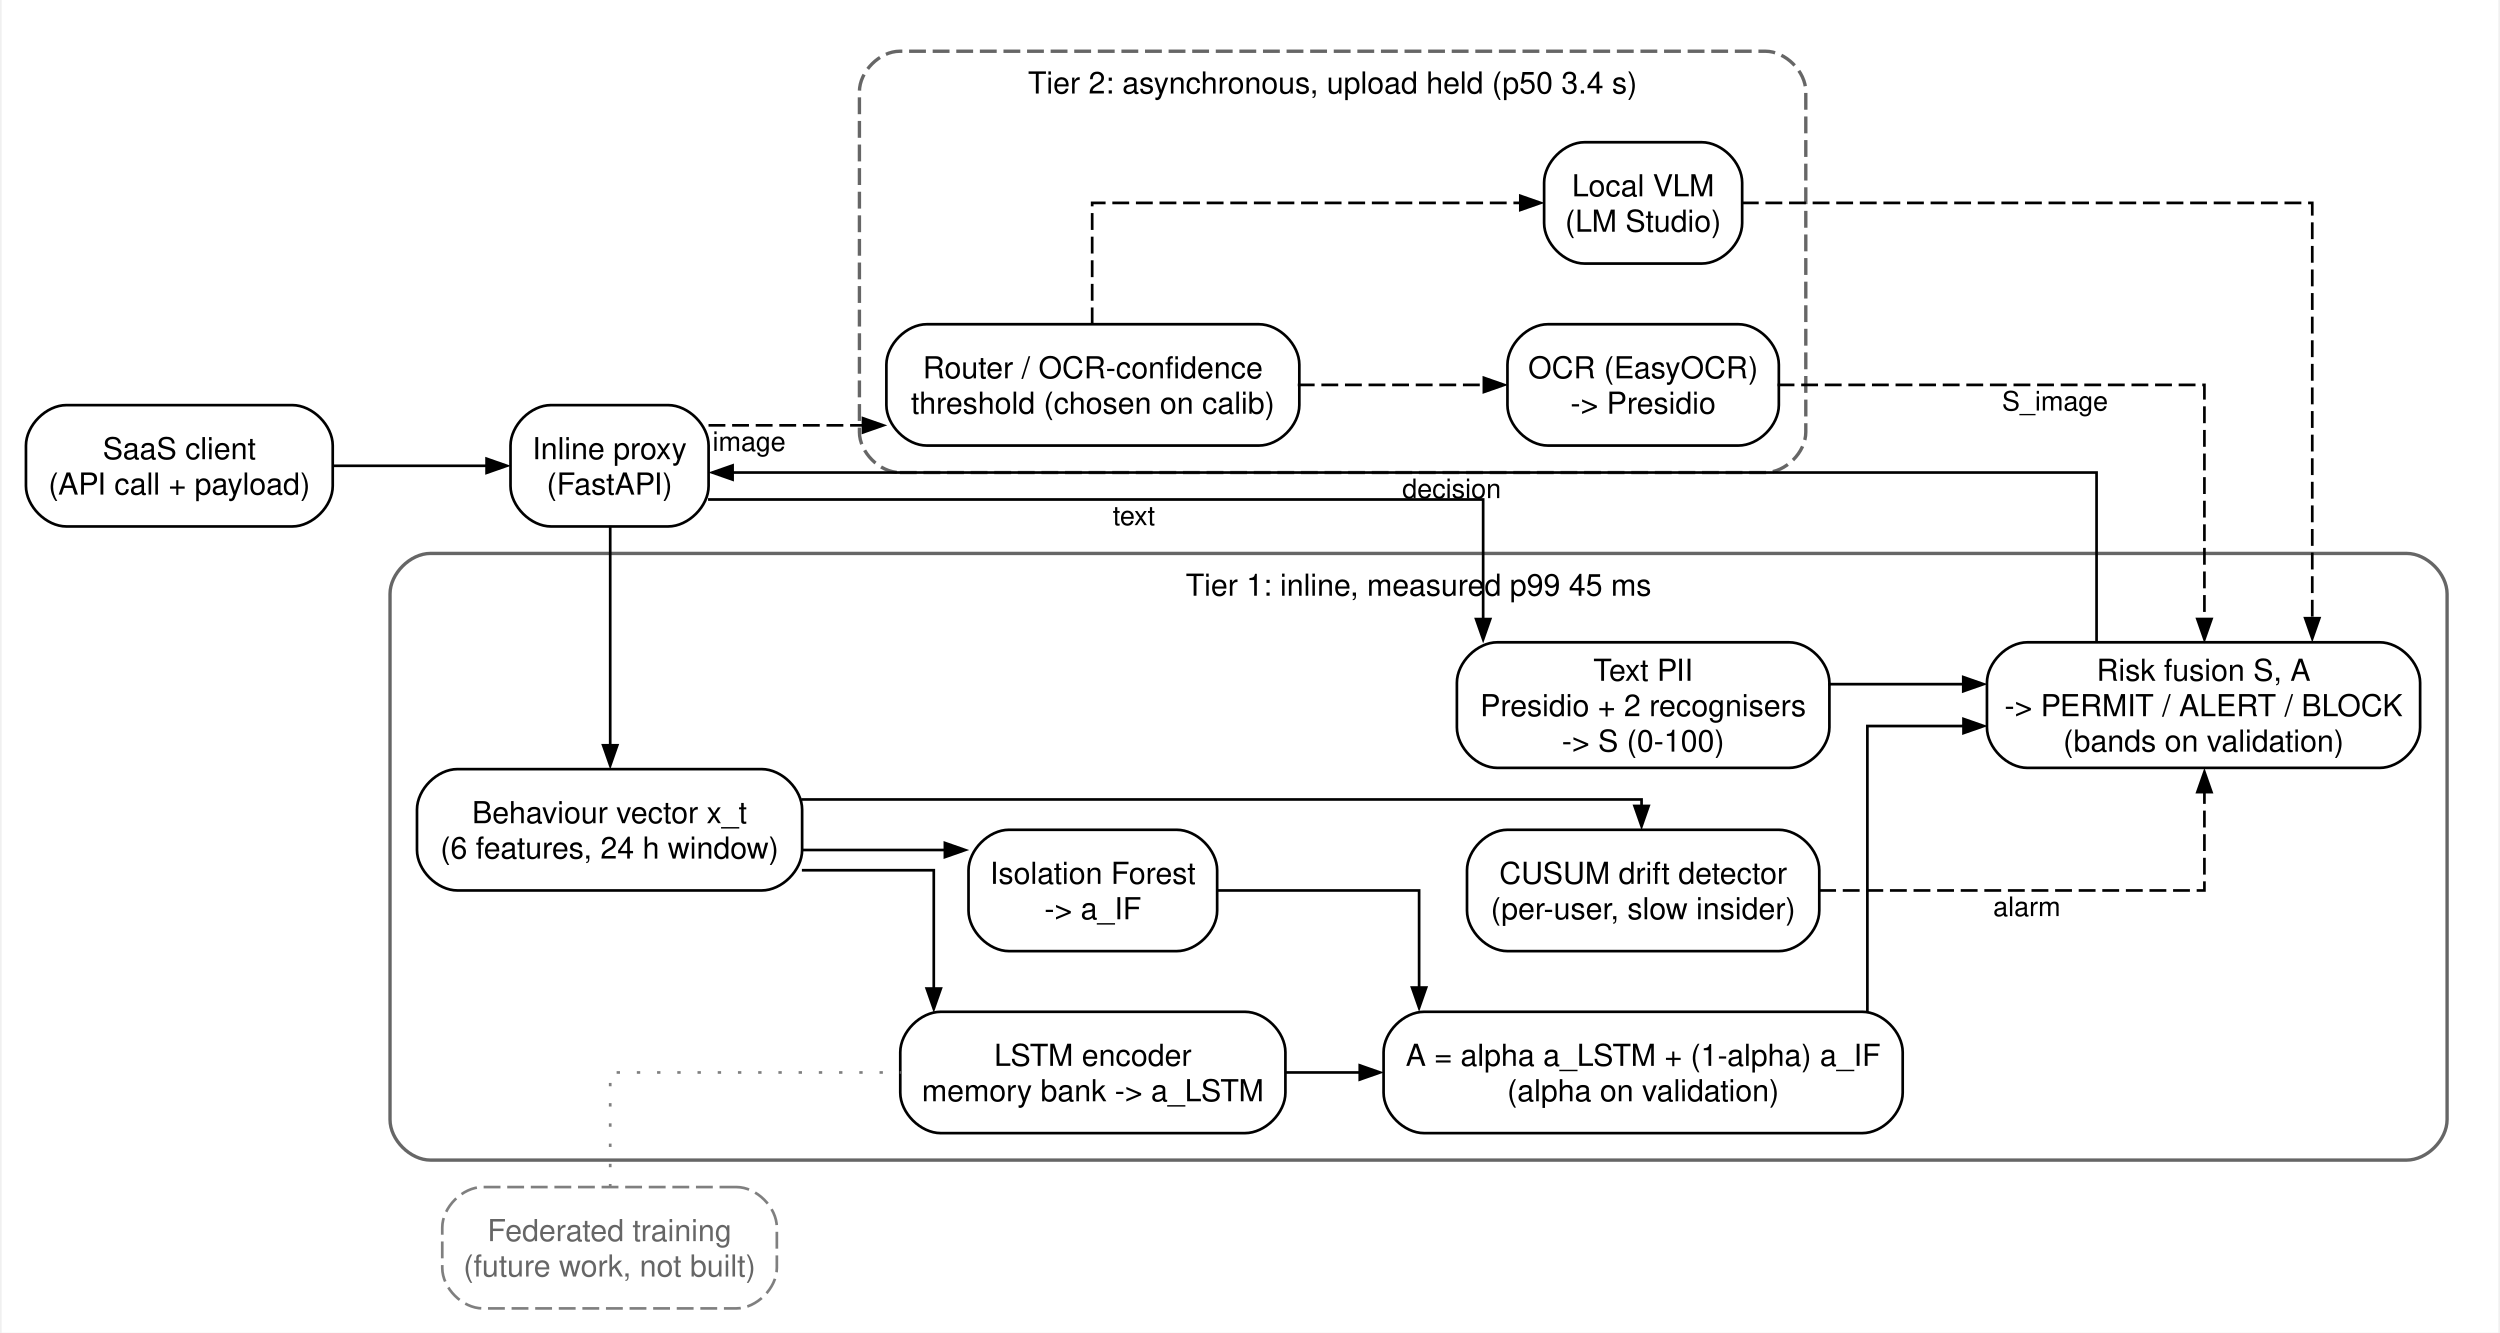
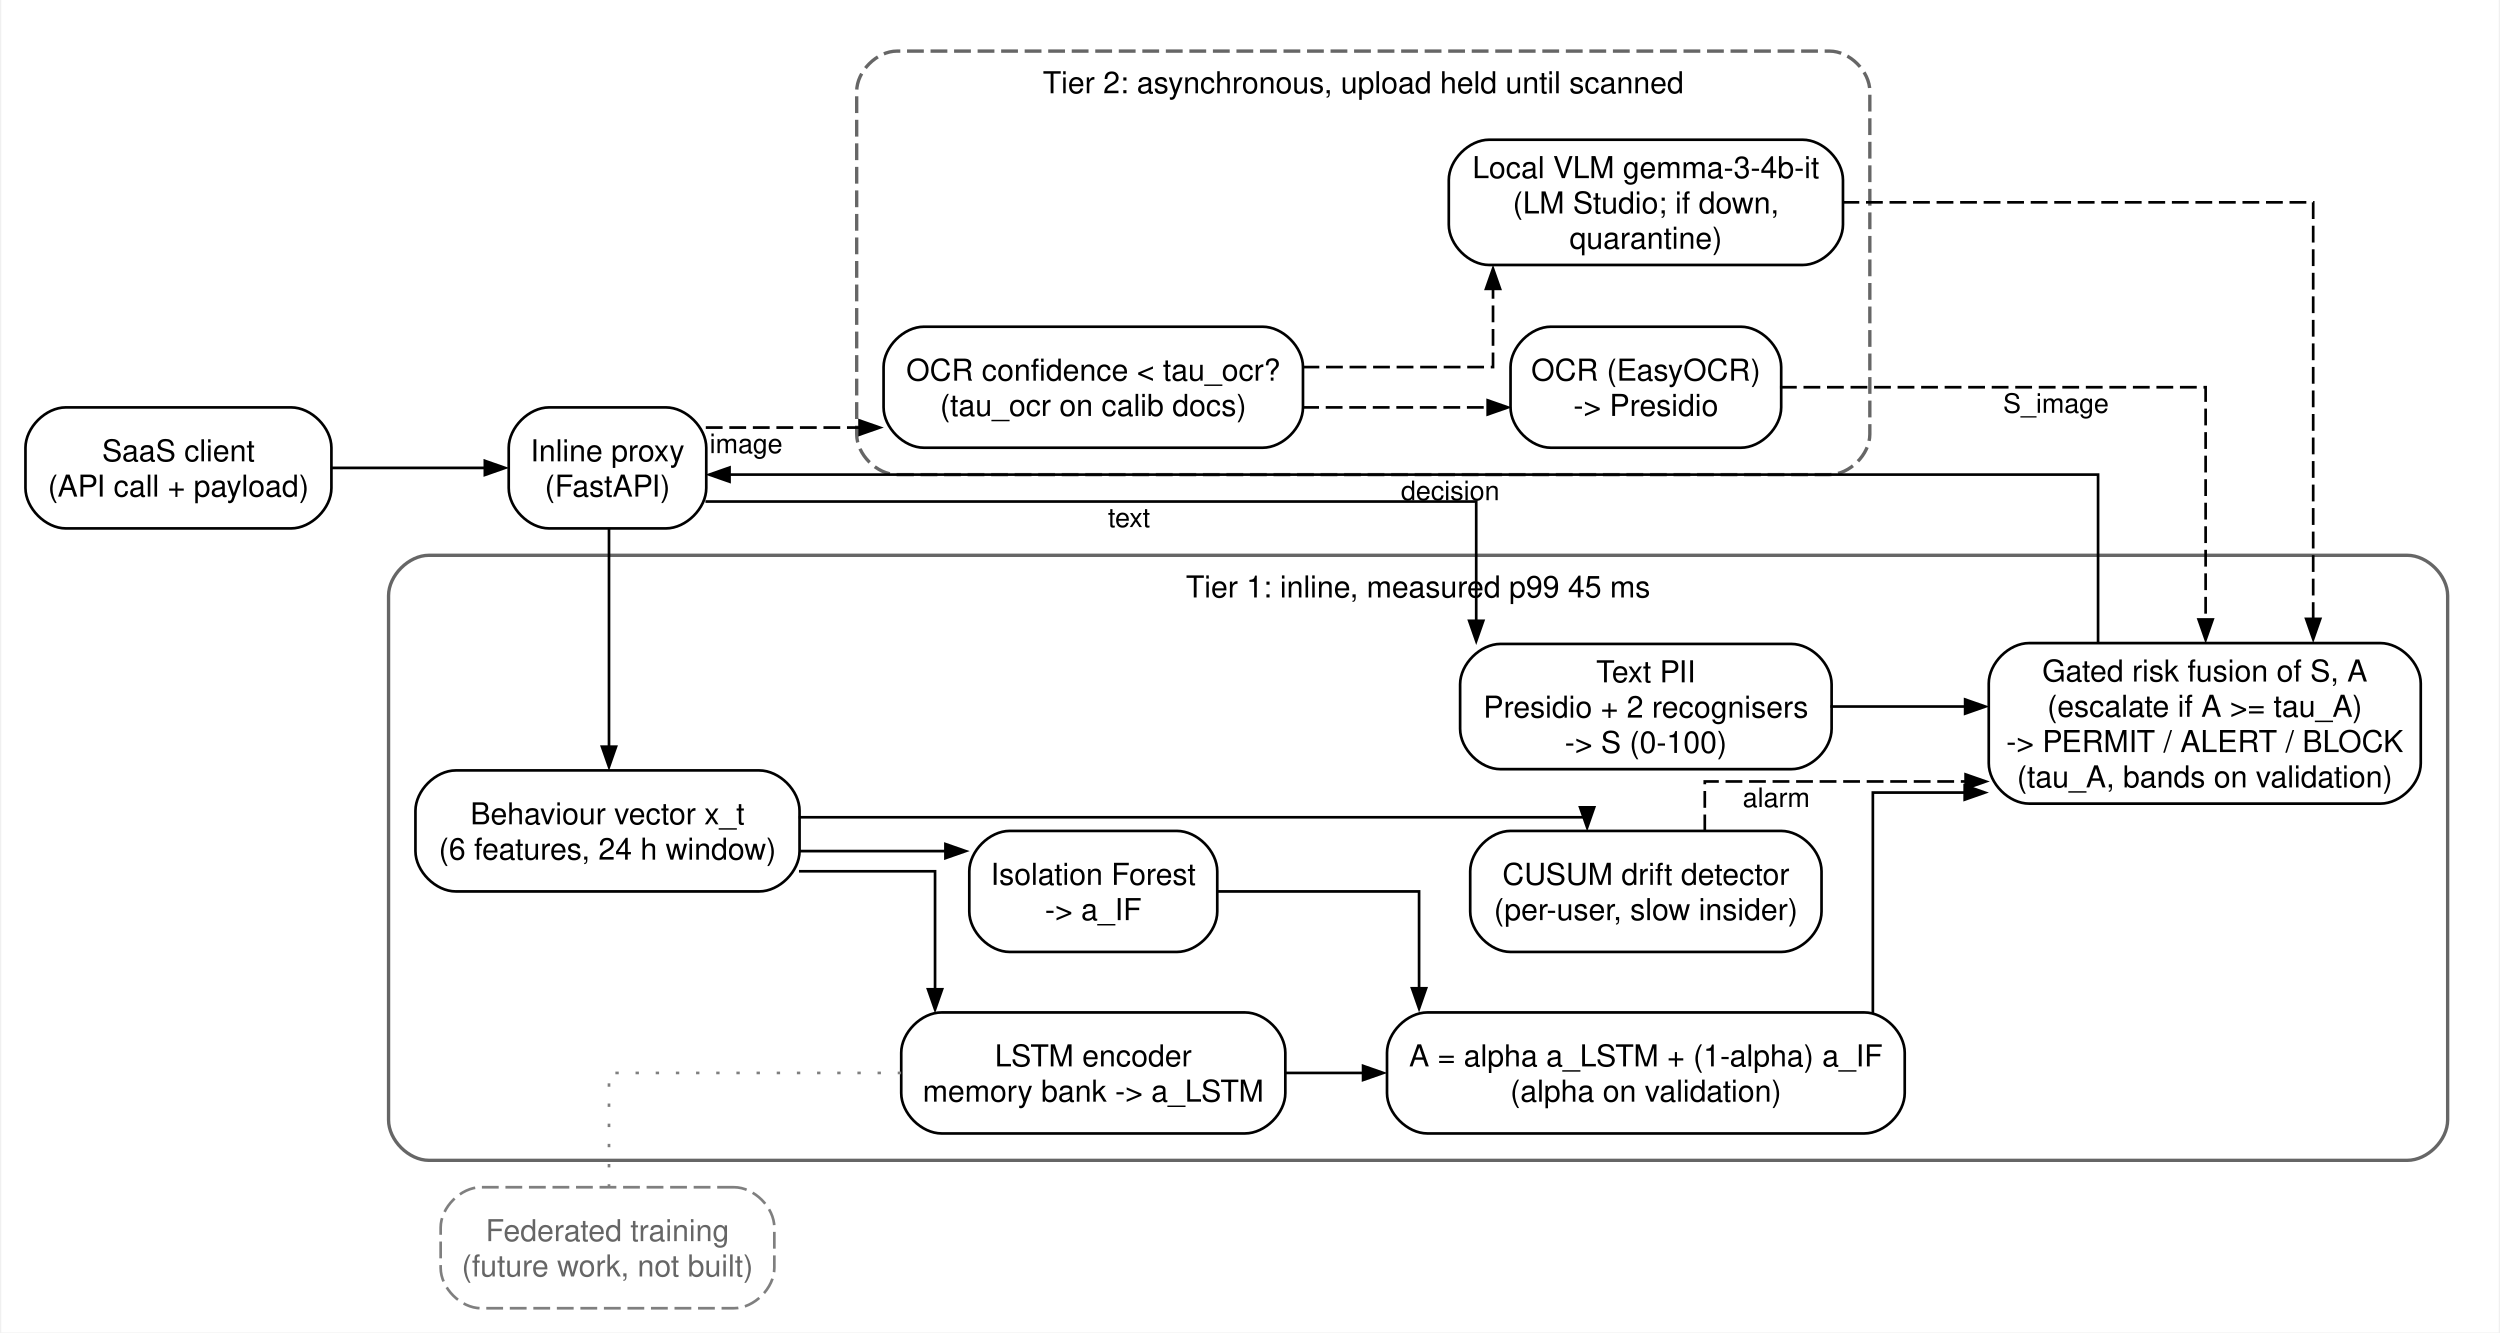
- <svg xmlns="http://www.w3.org/2000/svg" width="741pt" height="395pt" viewBox="0.00 0.00 740.75 395.40">
-   <g id="graph0" class="graph" transform="scale(1 1) rotate(0) translate(7.2 388.2)">
-     <polygon fill="white" stroke="none" points="-7.2,7.2 -7.2,-388.2 733.55,-388.2 733.55,7.2 -7.2,7.2" />
+ <svg xmlns="http://www.w3.org/2000/svg" width="743pt" height="396pt" viewBox="0.00 0.00 743.00 396.40">
+   <g id="graph0" class="graph" transform="scale(1 1) rotate(0) translate(7.2 389.2)">
+     <polygon fill="white" stroke="none" points="-7.2,7.2 -7.2,-389.2 735.8,-389.2 735.8,7.2 -7.2,7.2" />
    <g id="clust1" class="cluster">
-       <path fill="none" stroke="#666666" d="M120.02,-44C120.02,-44 706.35,-44 706.35,-44 712.35,-44 718.35,-50 718.35,-56 718.35,-56 718.35,-212 718.35,-212 718.35,-218 712.35,-224 706.35,-224 706.35,-224 120.02,-224 120.02,-224 114.02,-224 108.02,-218 108.02,-212 108.02,-212 108.02,-56 108.02,-56 108.02,-50 114.02,-44 120.02,-44" />
-       <text text-anchor="middle" x="413.19" y="-211.45" font-family="Helvetica,sans-Serif" font-size="9.00">Tier 1: inline, measured p99 45 ms</text>
+       <path fill="none" stroke="#666666" d="M120.02,-44C120.02,-44 708.6,-44 708.6,-44 714.6,-44 720.6,-50 720.6,-56 720.6,-56 720.6,-212 720.6,-212 720.6,-218 714.6,-224 708.6,-224 708.6,-224 120.02,-224 120.02,-224 114.02,-224 108.02,-218 108.02,-212 108.02,-212 108.02,-56 108.02,-56 108.02,-50 114.02,-44 120.02,-44" />
+       <text text-anchor="middle" x="414.31" y="-211.45" font-family="Helvetica,sans-Serif" font-size="9.00">Tier 1: inline, measured p99 45 ms</text>
    </g>
    <g id="clust2" class="cluster">
-       <path fill="none" stroke="#666666" stroke-dasharray="5,2" d="M259.29,-248C259.29,-248 516.08,-248 516.08,-248 522.08,-248 528.08,-254 528.08,-260 528.08,-260 528.08,-361 528.08,-361 528.08,-367 522.08,-373 516.08,-373 516.08,-373 259.29,-373 259.29,-373 253.29,-373 247.29,-367 247.29,-361 247.29,-361 247.29,-260 247.29,-260 247.29,-254 253.29,-248 259.29,-248" />
-       <text text-anchor="middle" x="387.68" y="-360.45" font-family="Helvetica,sans-Serif" font-size="9.00">Tier 2: asynchronous, upload held (p50 3.4 s)</text>
+       <path fill="none" stroke="#666666" stroke-dasharray="5,2" d="M259.29,-248C259.29,-248 536.7,-248 536.7,-248 542.7,-248 548.7,-254 548.7,-260 548.7,-260 548.7,-362 548.7,-362 548.7,-368 542.7,-374 536.7,-374 536.7,-374 259.29,-374 259.29,-374 253.29,-374 247.29,-368 247.29,-362 247.29,-362 247.29,-260 247.29,-260 247.29,-254 253.29,-248 259.29,-248" />
+       <text text-anchor="middle" x="398" y="-361.45" font-family="Helvetica,sans-Serif" font-size="9.00">Tier 2: asynchronous, upload held until scanned</text>
    </g>
    <g id="node1" class="node">
      <path fill="none" stroke="black" stroke-width="0.8" d="M79.02,-268C79.02,-268 12,-268 12,-268 6,-268 0,-262 0,-256 0,-256 0,-244 0,-244 0,-238 6,-232 12,-232 12,-232 79.02,-232 79.02,-232 85.02,-232 91.02,-238 91.02,-244 91.02,-244 91.02,-256 91.02,-256 91.02,-262 85.02,-268 79.02,-268" />
      <text text-anchor="middle" x="45.51" y="-251.95" font-family="Helvetica,sans-Serif" font-size="9.00">SaaS client</text>
      <text text-anchor="middle" x="45.51" y="-241.45" font-family="Helvetica,sans-Serif" font-size="9.00">(API call + payload)</text>
    </g>
    <g id="node2" class="node">
      <path fill="none" stroke="black" stroke-width="0.8" d="M190.54,-268C190.54,-268 155.77,-268 155.77,-268 149.77,-268 143.77,-262 143.77,-256 143.77,-256 143.77,-244 143.77,-244 143.77,-238 149.77,-232 155.77,-232 155.77,-232 190.54,-232 190.54,-232 196.54,-232 202.54,-238 202.54,-244 202.54,-244 202.54,-256 202.54,-256 202.54,-262 196.54,-268 190.54,-268" />
      <text text-anchor="middle" x="173.15" y="-251.95" font-family="Helvetica,sans-Serif" font-size="9.00">Inline proxy</text>
      <text text-anchor="middle" x="173.15" y="-241.45" font-family="Helvetica,sans-Serif" font-size="9.00">(FastAPI)</text>
    </g>
    <g id="edge1" class="edge">
      <path fill="none" stroke="black" stroke-width="0.8" d="M90.87,-250C90.87,-250 136.67,-250 136.67,-250" />
      <polygon fill="black" stroke="black" stroke-width="0.8" points="136.67,-252.1 142.67,-250 136.67,-247.9 136.67,-252.1" />
    </g>
    <g id="node3" class="node">
-       <path fill="none" stroke="black" stroke-width="0.8" d="M523.08,-197.63C523.08,-197.63 436.56,-197.63 436.56,-197.63 430.56,-197.63 424.56,-191.63 424.56,-185.63 424.56,-185.63 424.56,-172.37 424.56,-172.37 424.56,-166.37 430.56,-160.37 436.56,-160.37 436.56,-160.37 523.08,-160.37 523.08,-160.37 529.08,-160.37 535.08,-166.37 535.08,-172.37 535.08,-172.37 535.08,-185.63 535.08,-185.63 535.08,-191.63 529.08,-197.63 523.08,-197.63" />
-       <text text-anchor="middle" x="479.82" y="-186.2" font-family="Helvetica,sans-Serif" font-size="9.00">Text PII</text>
-       <text text-anchor="middle" x="479.82" y="-175.7" font-family="Helvetica,sans-Serif" font-size="9.00">Presidio + 2 recognisers</text>
-       <text text-anchor="middle" x="479.82" y="-165.2" font-family="Helvetica,sans-Serif" font-size="9.00">-&gt; S (0-100)</text>
+       <path fill="none" stroke="black" stroke-width="0.8" d="M525.33,-197.63C525.33,-197.63 438.81,-197.63 438.81,-197.63 432.81,-197.63 426.81,-191.63 426.81,-185.63 426.81,-185.63 426.81,-172.37 426.81,-172.37 426.81,-166.37 432.81,-160.37 438.81,-160.37 438.81,-160.37 525.33,-160.37 525.33,-160.37 531.33,-160.37 537.33,-166.37 537.33,-172.37 537.33,-172.37 537.33,-185.63 537.33,-185.63 537.33,-191.63 531.33,-197.63 525.33,-197.63" />
+       <text text-anchor="middle" x="482.07" y="-186.2" font-family="Helvetica,sans-Serif" font-size="9.00">Text PII</text>
+       <text text-anchor="middle" x="482.07" y="-175.7" font-family="Helvetica,sans-Serif" font-size="9.00">Presidio + 2 recognisers</text>
+       <text text-anchor="middle" x="482.07" y="-165.2" font-family="Helvetica,sans-Serif" font-size="9.00">-&gt; S (0-100)</text>
    </g>
    <g id="edge2" class="edge">
-       <path fill="none" stroke="black" stroke-width="0.8" d="M202.38,-240C270.17,-240 432.35,-240 432.35,-240 432.35,-240 432.35,-204.51 432.35,-204.51" />
-       <polygon fill="black" stroke="black" stroke-width="0.8" points="434.45,-204.51 432.35,-198.51 430.25,-204.51 434.45,-204.51" />
-       <text text-anchor="middle" x="328.74" y="-232.4" font-family="Helvetica,sans-Serif" font-size="8.00">text</text>
+       <path fill="none" stroke="black" stroke-width="0.8" d="M202.3,-240C269.89,-240 431.6,-240 431.6,-240 431.6,-240 431.6,-204.51 431.6,-204.51" />
+       <polygon fill="black" stroke="black" stroke-width="0.8" points="433.7,-204.51 431.6,-198.51 429.5,-204.51 433.7,-204.51" />
+       <text text-anchor="middle" x="328.32" y="-232.4" font-family="Helvetica,sans-Serif" font-size="8.00">text</text>
    </g>
    <g id="node4" class="node">
      <path fill="none" stroke="black" stroke-width="0.8" d="M218.29,-160C218.29,-160 128.02,-160 128.02,-160 122.02,-160 116.02,-154 116.02,-148 116.02,-148 116.02,-136 116.02,-136 116.02,-130 122.02,-124 128.02,-124 128.02,-124 218.29,-124 218.29,-124 224.29,-124 230.29,-130 230.29,-136 230.29,-136 230.29,-148 230.29,-148 230.29,-154 224.29,-160 218.29,-160" />
      <text text-anchor="middle" x="173.15" y="-143.95" font-family="Helvetica,sans-Serif" font-size="9.00">Behaviour vector x_t</text>
      <text text-anchor="middle" x="173.15" y="-133.45" font-family="Helvetica,sans-Serif" font-size="9.00">(6 features, 24 h window)</text>
    </g>
    <g id="edge3" class="edge">
-       <path fill="none" stroke="black" stroke-width="0.8" d="M173.35,-232.17C173.35,-232.17 173.35,-167.07 173.35,-167.07" />
-       <polygon fill="black" stroke="black" stroke-width="0.8" points="175.45,-167.07 173.35,-161.07 171.25,-167.07 175.45,-167.07" />
+       <path fill="none" stroke="black" stroke-width="0.8" d="M173.6,-232.17C173.6,-232.17 173.6,-167.07 173.6,-167.07" />
+       <polygon fill="black" stroke="black" stroke-width="0.8" points="175.7,-167.07 173.6,-161.07 171.5,-167.07 175.7,-167.07" />
    </g>
    <g id="node12" class="node">
-       <path fill="none" stroke="black" stroke-width="0.8" d="M365.81,-292C365.81,-292 267.29,-292 267.29,-292 261.29,-292 255.29,-286 255.29,-280 255.29,-280 255.29,-268 255.29,-268 255.29,-262 261.29,-256 267.29,-256 267.29,-256 365.81,-256 365.81,-256 371.81,-256 377.81,-262 377.81,-268 377.81,-268 377.81,-280 377.81,-280 377.81,-286 371.81,-292 365.81,-292" />
-       <text text-anchor="middle" x="316.55" y="-275.95" font-family="Helvetica,sans-Serif" font-size="9.00">Router / OCR-confidence</text>
-       <text text-anchor="middle" x="316.55" y="-265.45" font-family="Helvetica,sans-Serif" font-size="9.00">threshold (chosen on calib)</text>
+       <path fill="none" stroke="black" stroke-width="0.8" d="M368.06,-292C368.06,-292 267.29,-292 267.29,-292 261.29,-292 255.29,-286 255.29,-280 255.29,-280 255.29,-268 255.29,-268 255.29,-262 261.29,-256 267.29,-256 267.29,-256 368.06,-256 368.06,-256 374.06,-256 380.06,-262 380.06,-268 380.06,-268 380.06,-280 380.06,-280 380.06,-286 374.06,-292 368.06,-292" />
+       <text text-anchor="middle" x="317.67" y="-275.95" font-family="Helvetica,sans-Serif" font-size="9.00">OCR confidence &lt; tau_ocr?</text>
+       <text text-anchor="middle" x="317.67" y="-265.45" font-family="Helvetica,sans-Serif" font-size="9.00">(tau_ocr on calib docs)</text>
    </g>
    <g id="edge12" class="edge">
-       <path fill="none" stroke="black" stroke-width="0.8" stroke-dasharray="5,2" d="M202.52,-262C202.52,-262 248.35,-262 248.35,-262" />
-       <polygon fill="black" stroke="black" stroke-width="0.8" points="248.35,-264.1 254.35,-262 248.35,-259.9 248.35,-264.1" />
-       <text text-anchor="middle" x="214.56" y="-254.4" font-family="Helvetica,sans-Serif" font-size="8.00">image</text>
+       <path fill="none" stroke="black" stroke-width="0.8" stroke-dasharray="5,2" d="M202.4,-262C202.4,-262 248.14,-262 248.14,-262" />
+       <polygon fill="black" stroke="black" stroke-width="0.8" points="248.14,-264.1 254.14,-262 248.14,-259.9 248.14,-264.1" />
+       <text text-anchor="middle" x="214.39" y="-254.4" font-family="Helvetica,sans-Serif" font-size="8.00">image</text>
    </g>
    <g id="node9" class="node">
-       <path fill="none" stroke="black" stroke-width="0.8" d="M698.35,-197.63C698.35,-197.63 593.83,-197.63 593.83,-197.63 587.83,-197.63 581.83,-191.63 581.83,-185.63 581.83,-185.63 581.83,-172.37 581.83,-172.37 581.83,-166.37 587.83,-160.37 593.83,-160.37 593.83,-160.37 698.35,-160.37 698.35,-160.37 704.35,-160.37 710.35,-166.37 710.35,-172.37 710.35,-172.37 710.35,-185.63 710.35,-185.63 710.35,-191.63 704.35,-197.63 698.35,-197.63" />
-       <text text-anchor="middle" x="646.09" y="-186.2" font-family="Helvetica,sans-Serif" font-size="9.00">Risk fusion S, A</text>
-       <text text-anchor="middle" x="646.09" y="-175.7" font-family="Helvetica,sans-Serif" font-size="9.00">-&gt; PERMIT / ALERT / BLOCK</text>
-       <text text-anchor="middle" x="646.09" y="-165.2" font-family="Helvetica,sans-Serif" font-size="9.00">(bands on validation)</text>
+       <path fill="none" stroke="black" stroke-width="0.8" d="M700.6,-197.88C700.6,-197.88 596.08,-197.88 596.08,-197.88 590.08,-197.88 584.08,-191.88 584.08,-185.88 584.08,-185.88 584.08,-162.12 584.08,-162.12 584.08,-156.12 590.08,-150.12 596.08,-150.12 596.08,-150.12 700.6,-150.12 700.6,-150.12 706.6,-150.12 712.6,-156.12 712.6,-162.12 712.6,-162.12 712.6,-185.88 712.6,-185.88 712.6,-191.88 706.6,-197.88 700.6,-197.88" />
+       <text text-anchor="middle" x="648.34" y="-186.45" font-family="Helvetica,sans-Serif" font-size="9.00">Gated risk fusion of S, A</text>
+       <text text-anchor="middle" x="648.34" y="-175.95" font-family="Helvetica,sans-Serif" font-size="9.00">(escalate if A &gt;= tau_A)</text>
+       <text text-anchor="middle" x="648.34" y="-165.45" font-family="Helvetica,sans-Serif" font-size="9.00">-&gt; PERMIT / ALERT / BLOCK</text>
+       <text text-anchor="middle" x="648.34" y="-154.95" font-family="Helvetica,sans-Serif" font-size="9.00">(tau_A, bands on validation)</text>
    </g>
    <g id="edge9" class="edge">
-       <path fill="none" stroke="black" stroke-width="0.8" d="M534.72,-185.21C534.72,-185.21 574.8,-185.21 574.8,-185.21" />
-       <polygon fill="black" stroke="black" stroke-width="0.8" points="574.8,-187.31 580.8,-185.21 574.8,-183.11 574.8,-187.31" />
+       <path fill="none" stroke="black" stroke-width="0.8" d="M536.97,-179C536.97,-179 577.05,-179 577.05,-179" />
+       <polygon fill="black" stroke="black" stroke-width="0.8" points="577.05,-181.1 583.05,-179 577.05,-176.9 577.05,-181.1" />
    </g>
    <g id="node5" class="node">
-       <path fill="none" stroke="black" stroke-width="0.8" d="M361.68,-88C361.68,-88 271.41,-88 271.41,-88 265.41,-88 259.41,-82 259.41,-76 259.41,-76 259.41,-64 259.41,-64 259.41,-58 265.41,-52 271.41,-52 271.41,-52 361.68,-52 361.68,-52 367.68,-52 373.68,-58 373.68,-64 373.68,-64 373.68,-76 373.68,-76 373.68,-82 367.68,-88 361.68,-88" />
-       <text text-anchor="middle" x="316.55" y="-71.95" font-family="Helvetica,sans-Serif" font-size="9.00">LSTM encoder</text>
-       <text text-anchor="middle" x="316.55" y="-61.45" font-family="Helvetica,sans-Serif" font-size="9.00">memory bank -&gt; a_LSTM</text>
+       <path fill="none" stroke="black" stroke-width="0.8" d="M362.81,-88C362.81,-88 272.54,-88 272.54,-88 266.54,-88 260.54,-82 260.54,-76 260.54,-76 260.54,-64 260.54,-64 260.54,-58 266.54,-52 272.54,-52 272.54,-52 362.81,-52 362.81,-52 368.81,-52 374.81,-58 374.81,-64 374.81,-64 374.81,-76 374.81,-76 374.81,-82 368.81,-88 362.81,-88" />
+       <text text-anchor="middle" x="317.67" y="-71.95" font-family="Helvetica,sans-Serif" font-size="9.00">LSTM encoder</text>
+       <text text-anchor="middle" x="317.67" y="-61.45" font-family="Helvetica,sans-Serif" font-size="9.00">memory bank -&gt; a_LSTM</text>
    </g>
    <g id="edge4" class="edge">
-       <path fill="none" stroke="black" stroke-width="0.8" d="M230.22,-130C250.94,-130 269.35,-130 269.35,-130 269.35,-130 269.35,-94.89 269.35,-94.89" />
-       <polygon fill="black" stroke="black" stroke-width="0.8" points="271.45,-94.89 269.35,-88.89 267.25,-94.89 271.45,-94.89" />
+       <path fill="none" stroke="black" stroke-width="0.8" d="M230.12,-130C251.45,-130 270.6,-130 270.6,-130 270.6,-130 270.6,-94.89 270.6,-94.89" />
+       <polygon fill="black" stroke="black" stroke-width="0.8" points="272.7,-94.89 270.6,-88.89 268.5,-94.89 272.7,-94.89" />
    </g>
    <g id="node6" class="node">
-       <path fill="none" stroke="black" stroke-width="0.8" d="M341.43,-142C341.43,-142 291.66,-142 291.66,-142 285.66,-142 279.66,-136 279.66,-130 279.66,-130 279.66,-118 279.66,-118 279.66,-112 285.66,-106 291.66,-106 291.66,-106 341.43,-106 341.43,-106 347.43,-106 353.43,-112 353.43,-118 353.43,-118 353.43,-130 353.43,-130 353.43,-136 347.43,-142 341.43,-142" />
-       <text text-anchor="middle" x="316.55" y="-125.95" font-family="Helvetica,sans-Serif" font-size="9.00">Isolation Forest</text>
-       <text text-anchor="middle" x="316.55" y="-115.45" font-family="Helvetica,sans-Serif" font-size="9.00">-&gt; a_IF</text>
+       <path fill="none" stroke="black" stroke-width="0.8" d="M342.56,-142C342.56,-142 292.79,-142 292.79,-142 286.79,-142 280.79,-136 280.79,-130 280.79,-130 280.79,-118 280.79,-118 280.79,-112 286.79,-106 292.79,-106 292.79,-106 342.56,-106 342.56,-106 348.56,-106 354.56,-112 354.56,-118 354.56,-118 354.56,-130 354.56,-130 354.56,-136 348.56,-142 342.56,-142" />
+       <text text-anchor="middle" x="317.67" y="-125.95" font-family="Helvetica,sans-Serif" font-size="9.00">Isolation Forest</text>
+       <text text-anchor="middle" x="317.67" y="-115.45" font-family="Helvetica,sans-Serif" font-size="9.00">-&gt; a_IF</text>
    </g>
    <g id="edge5" class="edge">
-       <path fill="none" stroke="black" stroke-width="0.8" d="M230.24,-136C230.24,-136 272.65,-136 272.65,-136" />
-       <polygon fill="black" stroke="black" stroke-width="0.8" points="272.65,-138.1 278.65,-136 272.65,-133.9 272.65,-138.1" />
+       <path fill="none" stroke="black" stroke-width="0.8" d="M230.27,-136C230.27,-136 273.69,-136 273.69,-136" />
+       <polygon fill="black" stroke="black" stroke-width="0.8" points="273.69,-138.1 279.69,-136 273.69,-133.9 273.69,-138.1" />
    </g>
    <g id="node8" class="node">
-       <path fill="none" stroke="black" stroke-width="0.8" d="M520.08,-142C520.08,-142 439.56,-142 439.56,-142 433.56,-142 427.56,-136 427.56,-130 427.56,-130 427.56,-118 427.56,-118 427.56,-112 433.56,-106 439.56,-106 439.56,-106 520.08,-106 520.08,-106 526.08,-106 532.08,-112 532.08,-118 532.08,-118 532.08,-130 532.08,-130 532.08,-136 526.08,-142 520.08,-142" />
-       <text text-anchor="middle" x="479.82" y="-125.95" font-family="Helvetica,sans-Serif" font-size="9.00">CUSUM drift detector</text>
-       <text text-anchor="middle" x="479.82" y="-115.45" font-family="Helvetica,sans-Serif" font-size="9.00">(per-user, slow insider)</text>
+       <path fill="none" stroke="black" stroke-width="0.8" d="M522.33,-142C522.33,-142 441.81,-142 441.81,-142 435.81,-142 429.81,-136 429.81,-130 429.81,-130 429.81,-118 429.81,-118 429.81,-112 435.81,-106 441.81,-106 441.81,-106 522.33,-106 522.33,-106 528.33,-106 534.33,-112 534.33,-118 534.33,-118 534.33,-130 534.33,-130 534.33,-136 528.33,-142 522.33,-142" />
+       <text text-anchor="middle" x="482.07" y="-125.95" font-family="Helvetica,sans-Serif" font-size="9.00">CUSUM drift detector</text>
+       <text text-anchor="middle" x="482.07" y="-115.45" font-family="Helvetica,sans-Serif" font-size="9.00">(per-user, slow insider)</text>
    </g>
    <g id="edge6" class="edge">
-       <path fill="none" stroke="black" stroke-width="0.8" d="M230.03,-151C318.58,-151 479.35,-151 479.35,-151 479.35,-151 479.35,-149.07 479.35,-149.07" />
-       <polygon fill="black" stroke="black" stroke-width="0.8" points="481.45,-149.07 479.35,-143.07 477.25,-149.07 481.45,-149.07" />
+       <path fill="none" stroke="black" stroke-width="0.8" d="M230.04,-146.06C314.86,-146.06 464.6,-146.06 464.6,-146.06 464.6,-146.06 464.6,-145.63 464.6,-145.63" />
+       <polygon fill="black" stroke="black" stroke-width="0.8" points="466.7,-149.02 464.6,-143.02 462.5,-149.02 466.7,-149.02" />
    </g>
    <g id="node7" class="node">
-       <path fill="none" stroke="black" stroke-width="0.8" d="M544.83,-88C544.83,-88 414.81,-88 414.81,-88 408.81,-88 402.81,-82 402.81,-76 402.81,-76 402.81,-64 402.81,-64 402.81,-58 408.81,-52 414.81,-52 414.81,-52 544.83,-52 544.83,-52 550.83,-52 556.83,-58 556.83,-64 556.83,-64 556.83,-76 556.83,-76 556.83,-82 550.83,-88 544.83,-88" />
-       <text text-anchor="middle" x="479.82" y="-71.95" font-family="Helvetica,sans-Serif" font-size="9.00">A = alpha a_LSTM + (1-alpha) a_IF</text>
-       <text text-anchor="middle" x="479.82" y="-61.45" font-family="Helvetica,sans-Serif" font-size="9.00">(alpha on validation)</text>
+       <path fill="none" stroke="black" stroke-width="0.8" d="M547.08,-88C547.08,-88 417.06,-88 417.06,-88 411.06,-88 405.06,-82 405.06,-76 405.06,-76 405.06,-64 405.06,-64 405.06,-58 411.06,-52 417.06,-52 417.06,-52 547.08,-52 547.08,-52 553.08,-52 559.08,-58 559.08,-64 559.08,-64 559.08,-76 559.08,-76 559.08,-82 553.08,-88 547.08,-88" />
+       <text text-anchor="middle" x="482.07" y="-71.95" font-family="Helvetica,sans-Serif" font-size="9.00">A = alpha a_LSTM + (1-alpha) a_IF</text>
+       <text text-anchor="middle" x="482.07" y="-61.45" font-family="Helvetica,sans-Serif" font-size="9.00">(alpha on validation)</text>
    </g>
    <g id="edge7" class="edge">
-       <path fill="none" stroke="black" stroke-width="0.8" d="M373.65,-70C373.65,-70 395.74,-70 395.74,-70" />
-       <polygon fill="black" stroke="black" stroke-width="0.8" points="395.74,-72.1 401.74,-70 395.74,-67.9 395.74,-72.1" />
+       <path fill="none" stroke="black" stroke-width="0.8" d="M374.71,-70C374.71,-70 397.94,-70 397.94,-70" />
+       <polygon fill="black" stroke="black" stroke-width="0.8" points="397.94,-72.1 403.94,-70 397.94,-67.9 397.94,-72.1" />
    </g>
    <g id="edge8" class="edge">
-       <path fill="none" stroke="black" stroke-width="0.8" d="M353.42,-124C380.78,-124 413.35,-124 413.35,-124 413.35,-124 413.35,-95.19 413.35,-95.19" />
-       <polygon fill="black" stroke="black" stroke-width="0.8" points="415.45,-95.19 413.35,-89.19 411.25,-95.19 415.45,-95.19" />
+       <path fill="none" stroke="black" stroke-width="0.8" d="M354.32,-124C381.77,-124 414.6,-124 414.6,-124 414.6,-124 414.6,-95.19 414.6,-95.19" />
+       <polygon fill="black" stroke="black" stroke-width="0.8" points="416.7,-95.19 414.6,-89.19 412.5,-95.19 416.7,-95.19" />
    </g>
    <g id="edge10" class="edge">
-       <path fill="none" stroke="black" stroke-width="0.8" d="M546.35,-87.9C546.35,-117.35 546.35,-172.79 546.35,-172.79 546.35,-172.79 574.87,-172.79 574.87,-172.79" />
-       <polygon fill="black" stroke="black" stroke-width="0.8" points="574.87,-174.89 580.87,-172.79 574.87,-170.69 574.87,-174.89" />
+       <path fill="none" stroke="black" stroke-width="0.8" d="M549.6,-87.69C549.6,-112.18 549.6,-153.41 549.6,-153.41 549.6,-153.41 576.92,-153.41 576.92,-153.41" />
+       <polygon fill="black" stroke="black" stroke-width="0.8" points="576.92,-155.51 582.92,-153.41 576.92,-151.31 576.92,-155.51" />
    </g>
    <g id="edge11" class="edge">
-       <path fill="none" stroke="black" stroke-width="0.8" stroke-dasharray="5,2" d="M532.05,-124C580.89,-124 646.35,-124 646.35,-124 646.35,-124 646.35,-153.17 646.35,-153.17" />
-       <polygon fill="black" stroke="black" stroke-width="0.8" points="644.25,-153.17 646.35,-159.17 648.45,-153.17 644.25,-153.17" />
-       <text text-anchor="middle" x="593.66" y="-116.4" font-family="Helvetica,sans-Serif" font-size="8.00">alarm</text>
+       <path fill="none" stroke="black" stroke-width="0.8" stroke-dasharray="5,2" d="M499.6,-141.88C499.6,-149.52 499.6,-156.71 499.6,-156.71 499.6,-156.71 577.19,-156.71 577.19,-156.71" />
+       <polygon fill="black" stroke="black" stroke-width="0.8" points="577.19,-158.81 583.19,-156.71 577.19,-154.61 577.19,-158.81" />
+       <text text-anchor="middle" x="520.86" y="-149.11" font-family="Helvetica,sans-Serif" font-size="8.00">alarm</text>
    </g>
    <g id="edge17" class="edge">
-       <path fill="none" stroke="black" stroke-width="0.8" d="M614.35,-197.49C614.35,-217.93 614.35,-248 614.35,-248 614.35,-248 209.66,-248 209.66,-248" />
-       <polygon fill="black" stroke="black" stroke-width="0.8" points="209.66,-245.9 203.66,-248 209.66,-250.1 209.66,-245.9" />
-       <text text-anchor="middle" x="423.01" y="-240.4" font-family="Helvetica,sans-Serif" font-size="8.00">decision</text>
+       <path fill="none" stroke="black" stroke-width="0.8" d="M616.6,-197.82C616.6,-219.45 616.6,-248 616.6,-248 616.6,-248 209.46,-248 209.46,-248" />
+       <polygon fill="black" stroke="black" stroke-width="0.8" points="209.46,-245.9 203.46,-248 209.46,-250.1 209.46,-245.9" />
+       <text text-anchor="middle" x="423.87" y="-240.4" font-family="Helvetica,sans-Serif" font-size="8.00">decision</text>
    </g>
    <g id="node10" class="node">
-       <path fill="none" stroke="black" stroke-width="0.8" d="M508.08,-292C508.08,-292 451.56,-292 451.56,-292 445.56,-292 439.56,-286 439.56,-280 439.56,-280 439.56,-268 439.56,-268 439.56,-262 445.56,-256 451.56,-256 451.56,-256 508.08,-256 508.08,-256 514.08,-256 520.08,-262 520.08,-268 520.08,-268 520.08,-280 520.08,-280 520.08,-286 514.08,-292 508.08,-292" />
-       <text text-anchor="middle" x="479.82" y="-275.95" font-family="Helvetica,sans-Serif" font-size="9.00">OCR (EasyOCR)</text>
-       <text text-anchor="middle" x="479.82" y="-265.45" font-family="Helvetica,sans-Serif" font-size="9.00">-&gt; Presidio</text>
+       <path fill="none" stroke="black" stroke-width="0.8" d="M510.33,-292C510.33,-292 453.81,-292 453.81,-292 447.81,-292 441.81,-286 441.81,-280 441.81,-280 441.81,-268 441.81,-268 441.81,-262 447.81,-256 453.81,-256 453.81,-256 510.33,-256 510.33,-256 516.33,-256 522.33,-262 522.33,-268 522.33,-268 522.33,-280 522.33,-280 522.33,-286 516.33,-292 510.33,-292" />
+       <text text-anchor="middle" x="482.07" y="-275.95" font-family="Helvetica,sans-Serif" font-size="9.00">OCR (EasyOCR)</text>
+       <text text-anchor="middle" x="482.07" y="-265.45" font-family="Helvetica,sans-Serif" font-size="9.00">-&gt; Presidio</text>
    </g>
    <g id="edge15" class="edge">
-       <path fill="none" stroke="black" stroke-width="0.8" stroke-dasharray="5,2" d="M519.71,-274C568.97,-274 646.35,-274 646.35,-274 646.35,-274 646.35,-204.53 646.35,-204.53" />
-       <polygon fill="black" stroke="black" stroke-width="0.8" points="648.45,-204.53 646.35,-198.53 644.25,-204.53 648.45,-204.53" />
-       <text text-anchor="middle" x="602.02" y="-266.4" font-family="Helvetica,sans-Serif" font-size="8.00">S_image</text>
+       <path fill="none" stroke="black" stroke-width="0.8" stroke-dasharray="5,2" d="M521.96,-274C571.22,-274 648.6,-274 648.6,-274 648.6,-274 648.6,-204.91 648.6,-204.91" />
+       <polygon fill="black" stroke="black" stroke-width="0.8" points="650.7,-204.91 648.6,-198.91 646.5,-204.91 650.7,-204.91" />
+       <text text-anchor="middle" x="604.07" y="-266.4" font-family="Helvetica,sans-Serif" font-size="8.00">S_image</text>
    </g>
    <g id="node11" class="node">
-       <path fill="none" stroke="black" stroke-width="0.8" d="M497.2,-346C497.2,-346 462.44,-346 462.44,-346 456.44,-346 450.44,-340 450.44,-334 450.44,-334 450.44,-322 450.44,-322 450.44,-316 456.44,-310 462.44,-310 462.44,-310 497.2,-310 497.2,-310 503.2,-310 509.2,-316 509.2,-322 509.2,-322 509.2,-334 509.2,-334 509.2,-340 503.2,-346 497.2,-346" />
-       <text text-anchor="middle" x="479.82" y="-329.95" font-family="Helvetica,sans-Serif" font-size="9.00">Local VLM</text>
-       <text text-anchor="middle" x="479.82" y="-319.45" font-family="Helvetica,sans-Serif" font-size="9.00">(LM Studio)</text>
+       <path fill="none" stroke="black" stroke-width="0.8" d="M528.71,-347.63C528.71,-347.63 435.44,-347.63 435.44,-347.63 429.44,-347.63 423.44,-341.63 423.44,-335.63 423.44,-335.63 423.44,-322.37 423.44,-322.37 423.44,-316.37 429.44,-310.37 435.44,-310.37 435.44,-310.37 528.71,-310.37 528.71,-310.37 534.71,-310.37 540.71,-316.37 540.71,-322.37 540.71,-322.37 540.71,-335.63 540.71,-335.63 540.71,-341.63 534.71,-347.63 528.71,-347.63" />
+       <text text-anchor="middle" x="482.07" y="-336.2" font-family="Helvetica,sans-Serif" font-size="9.00">Local VLM gemma-3-4b-it</text>
+       <text text-anchor="middle" x="482.07" y="-325.7" font-family="Helvetica,sans-Serif" font-size="9.00">(LM Studio; if down,</text>
+       <text text-anchor="middle" x="482.07" y="-315.2" font-family="Helvetica,sans-Serif" font-size="9.00">quarantine)</text>
    </g>
    <g id="edge16" class="edge">
-       <path fill="none" stroke="black" stroke-width="0.8" stroke-dasharray="5,2" d="M509.11,-328C564.34,-328 678.35,-328 678.35,-328 678.35,-328 678.35,-204.78 678.35,-204.78" />
-       <polygon fill="black" stroke="black" stroke-width="0.8" points="680.45,-204.78 678.35,-198.78 676.25,-204.78 680.45,-204.78" />
+       <path fill="none" stroke="black" stroke-width="0.8" stroke-dasharray="5,2" d="M540.56,-329C599.12,-329 680.6,-329 680.6,-329 680.6,-329 680.6,-205.09 680.6,-205.09" />
+       <polygon fill="black" stroke="black" stroke-width="0.8" points="682.7,-205.09 680.6,-199.09 678.5,-205.09 682.7,-205.09" />
    </g>
    <g id="edge13" class="edge">
-       <path fill="none" stroke="black" stroke-width="0.8" stroke-dasharray="5,2" d="M377.35,-274C377.35,-274 432.57,-274 432.57,-274" />
-       <polygon fill="black" stroke="black" stroke-width="0.8" points="432.57,-276.1 438.57,-274 432.57,-271.9 432.57,-276.1" />
+       <path fill="none" stroke="black" stroke-width="0.8" stroke-dasharray="5,2" d="M379.83,-268C379.83,-268 435.01,-268 435.01,-268" />
+       <polygon fill="black" stroke="black" stroke-width="0.8" points="435.01,-270.1 441.01,-268 435.01,-265.9 435.01,-270.1" />
    </g>
    <g id="edge14" class="edge">
-       <path fill="none" stroke="black" stroke-width="0.8" stroke-dasharray="5,2" d="M316.35,-291.98C316.35,-307.69 316.35,-328 316.35,-328 316.35,-328 443.38,-328 443.38,-328" />
-       <polygon fill="black" stroke="black" stroke-width="0.8" points="443.38,-330.1 449.38,-328 443.38,-325.9 443.38,-330.1" />
+       <path fill="none" stroke="black" stroke-width="0.8" stroke-dasharray="5,2" d="M379.92,-280C408.7,-280 436.6,-280 436.6,-280 436.6,-280 436.6,-303.26 436.6,-303.26" />
+       <polygon fill="black" stroke="black" stroke-width="0.8" points="434.5,-303.26 436.6,-309.26 438.7,-303.26 434.5,-303.26" />
    </g>
    <g id="node13" class="node">
      <path fill="none" stroke="#7f7f7f" stroke-width="0.8" stroke-dasharray="5,2" d="M210.79,-36C210.79,-36 135.52,-36 135.52,-36 129.52,-36 123.52,-30 123.52,-24 123.52,-24 123.52,-12 123.52,-12 123.52,-6 129.52,0 135.52,0 135.52,0 210.79,0 210.79,0 216.79,0 222.79,-6 222.79,-12 222.79,-12 222.79,-24 222.79,-24 222.79,-30 216.79,-36 210.79,-36" />
      <text text-anchor="middle" x="173.15" y="-19.95" font-family="Helvetica,sans-Serif" font-size="9.00" fill="#666666">Federated training</text>
      <text text-anchor="middle" x="173.15" y="-9.45" font-family="Helvetica,sans-Serif" font-size="9.00" fill="#666666">(future work, not built)</text>
    </g>
    <g id="edge18" class="edge">
-       <path fill="none" stroke="#7f7f7f" stroke-width="0.8" stroke-dasharray="1,5" d="M173.35,-35.9C173.35,-50.94 173.35,-70 173.35,-70 173.35,-70 219.61,-70 259.54,-70" />
+       <path fill="none" stroke="#7f7f7f" stroke-width="0.8" stroke-dasharray="1,5" d="M173.6,-35.9C173.6,-50.94 173.6,-70 173.6,-70 173.6,-70 220.46,-70 260.73,-70" />
    </g>
  </g>
</svg>
